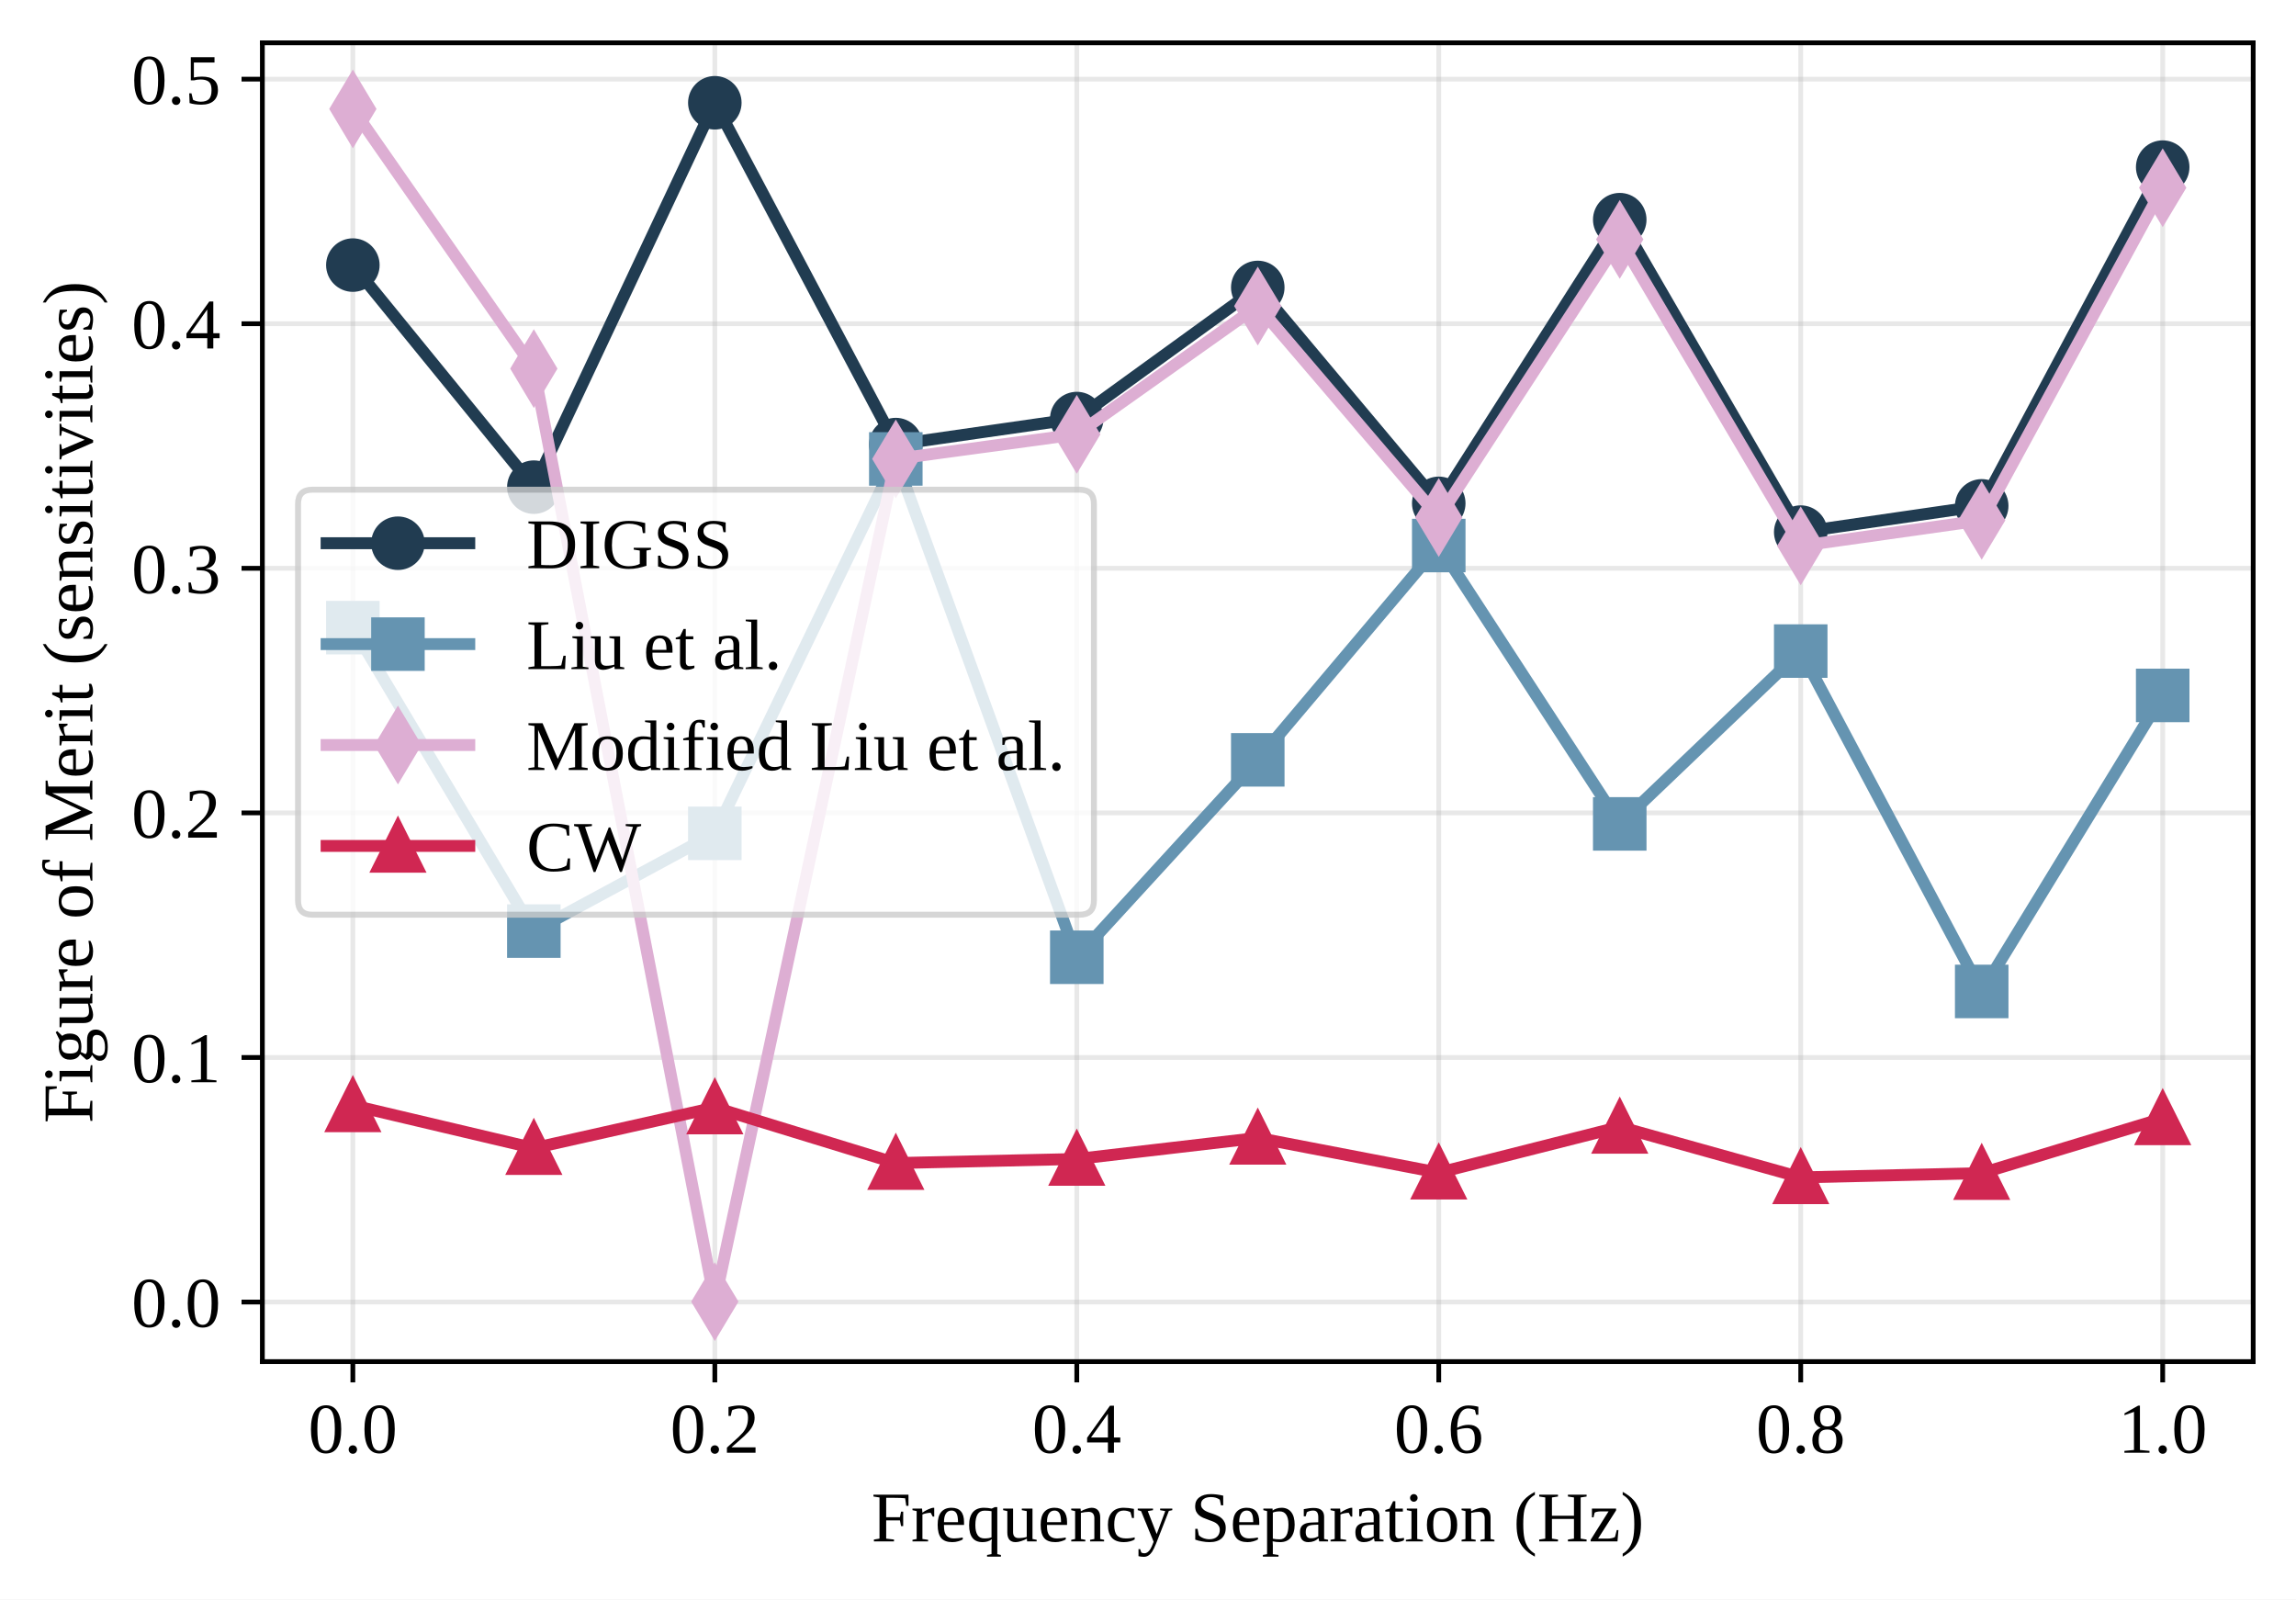
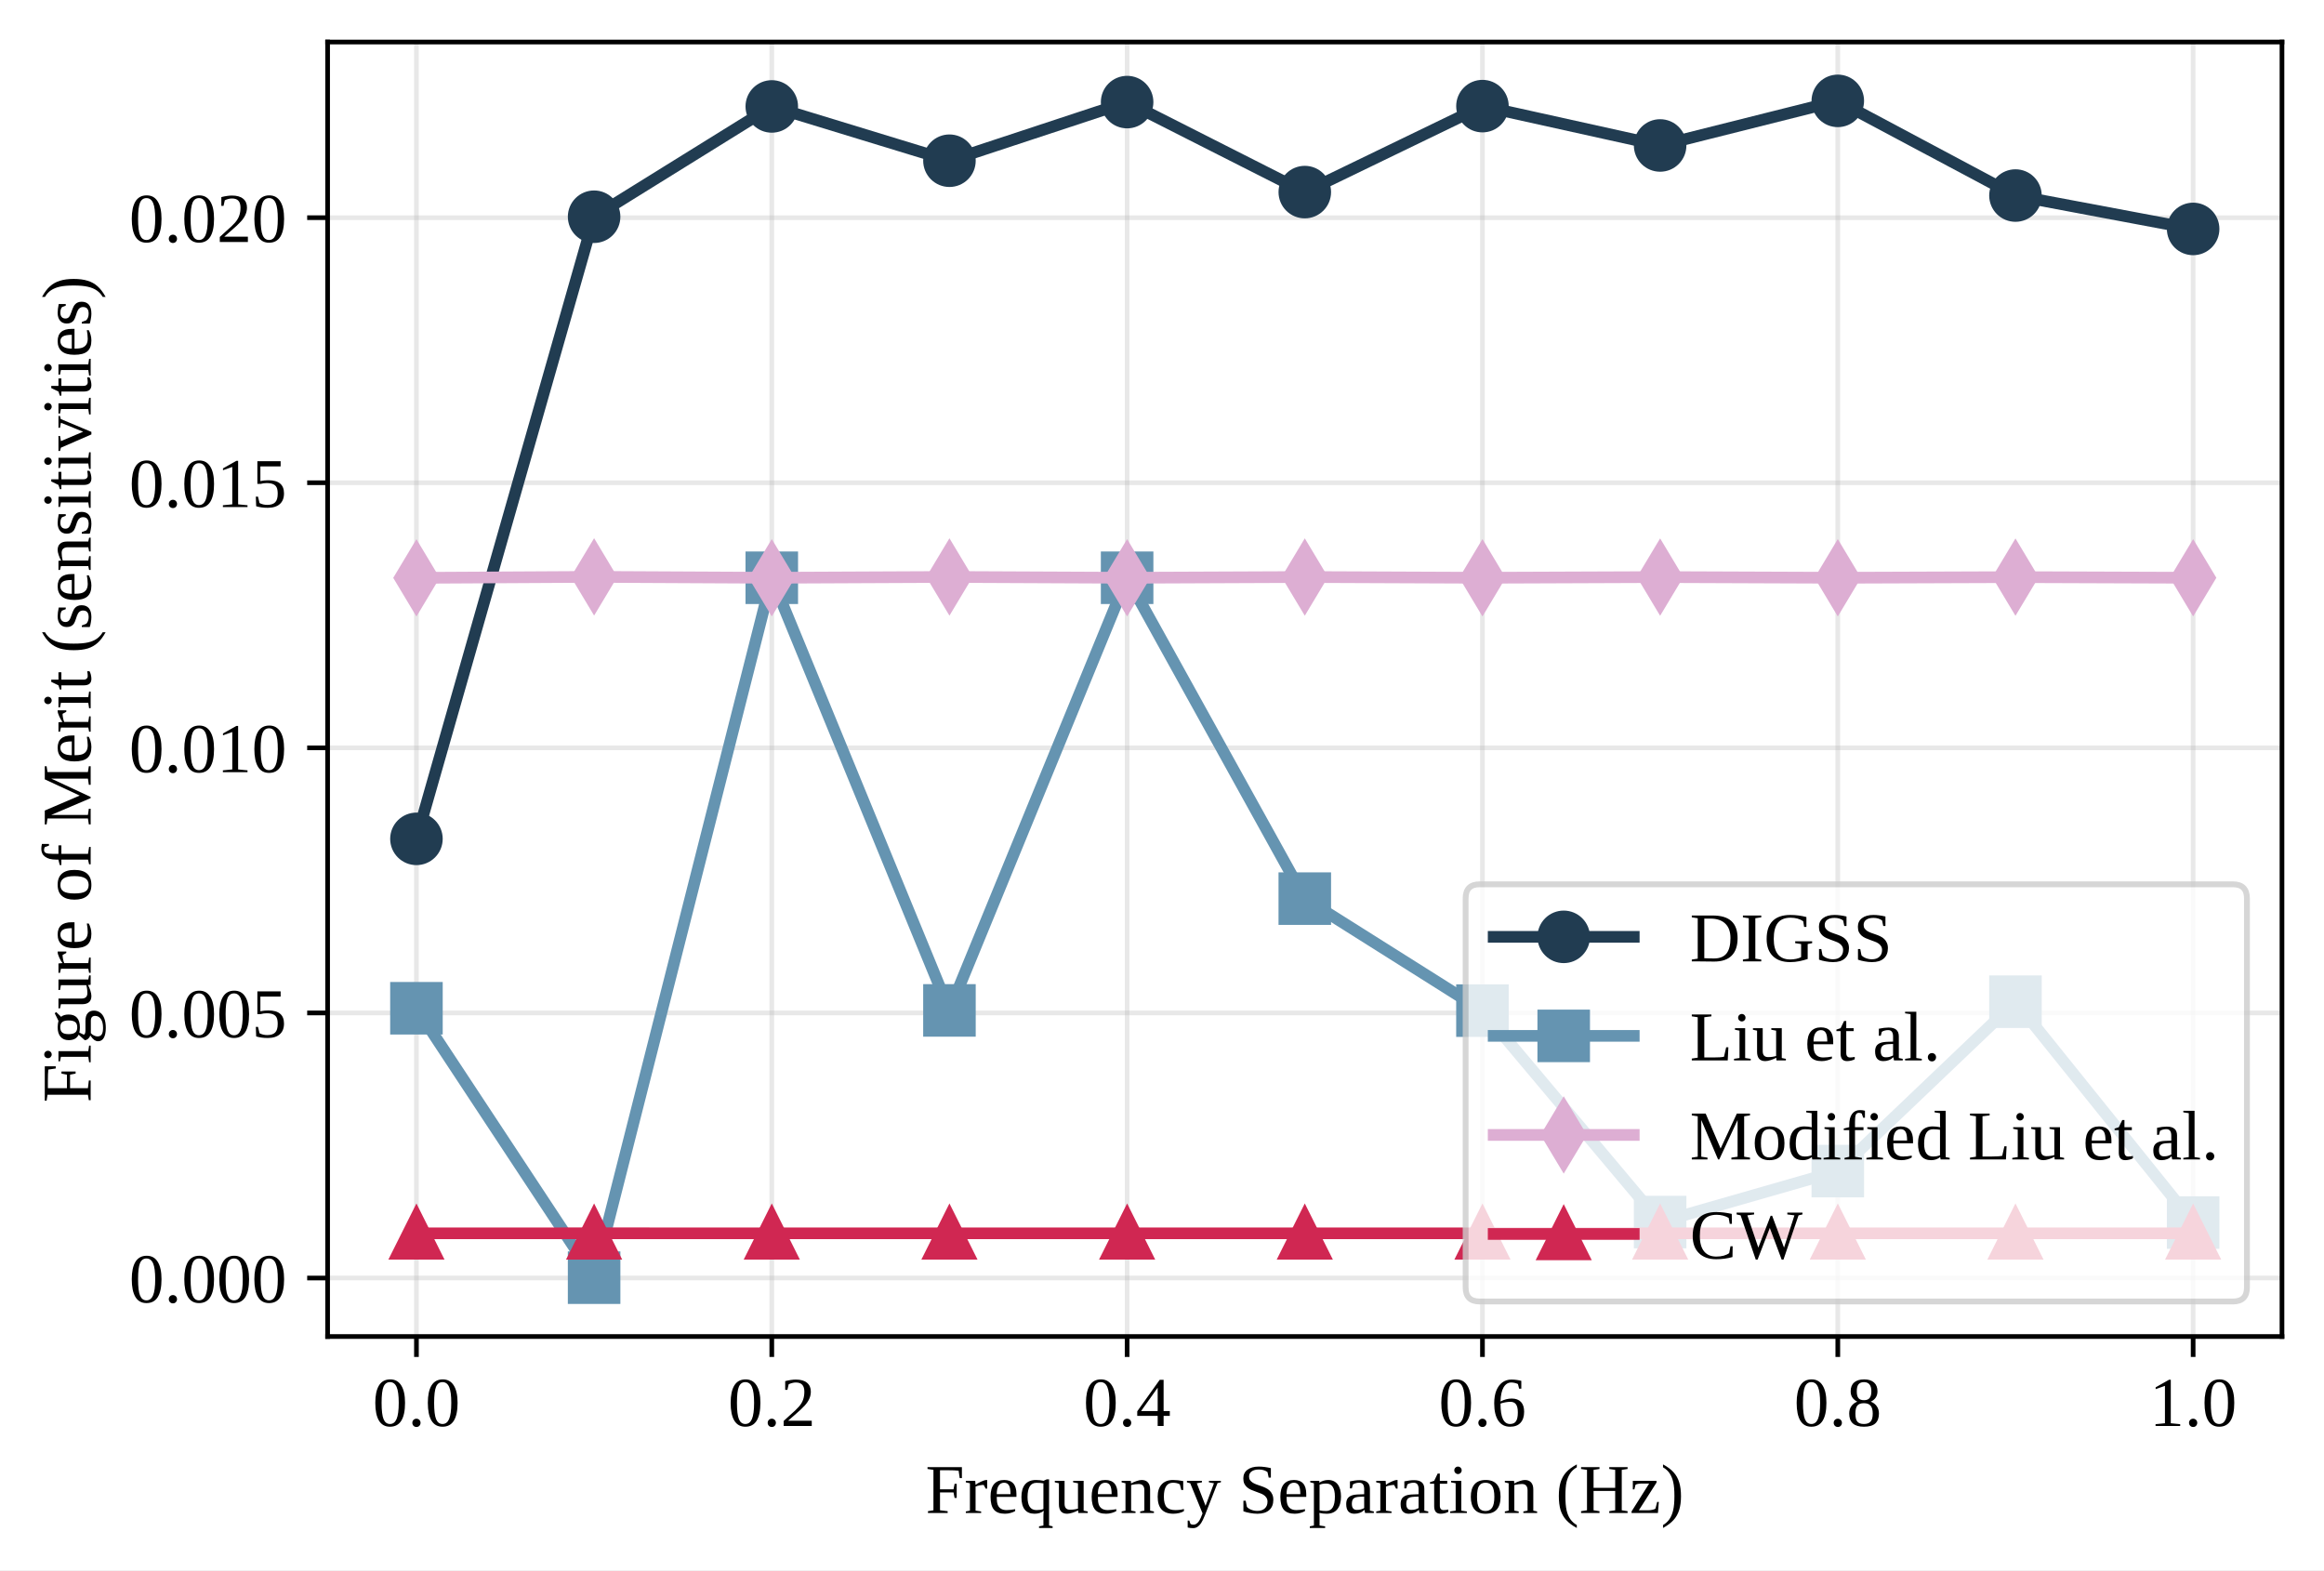
- <svg xmlns="http://www.w3.org/2000/svg" xmlns:xlink="http://www.w3.org/1999/xlink" width="386.122pt" height="268.981pt" viewBox="0 0 386.122 268.981" version="1.1">
+ <svg xmlns="http://www.w3.org/2000/svg" xmlns:xlink="http://www.w3.org/1999/xlink" width="398.122pt" height="268.981pt" viewBox="0 0 398.122 268.981" version="1.1">
  <defs>
    <style type="text/css">*{stroke-linejoin: round; stroke-linecap: butt}</style>
  </defs>
  <g id="figure_1">
    <g id="patch_1">
-       <path d="M 0 268.981  L 386.122 268.981  L 386.122 0  L 0 0  z " style="fill: #ffffff" />
+       <path d="M 0 268.981  L 398.122 268.981  L 398.122 0  L 0 0  z " style="fill: #ffffff" />
    </g>
    <g id="axes_1">
      <g id="patch_2">
-         <path d="M 44.122 228.96  L 378.922 228.96  L 378.922 7.2  L 44.122 7.2  z " style="fill: #ffffff" />
+         <path d="M 56.122 228.96  L 390.922 228.96  L 390.922 7.2  L 56.122 7.2  z " style="fill: #ffffff" />
      </g>
      <g id="matplotlib.axis_1">
        <g id="xtick_1">
          <g id="line2d_1">
-             <path d="M 59.34 228.96  L 59.34 7.2  " clip-path="url(#p54ee146a4f)" style="fill: none; stroke: #b0b0b0; stroke-opacity: 0.3; stroke-width: 0.8; stroke-linecap: square" />
+             <path d="M 71.34 228.96  L 71.34 7.2  " clip-path="url(#p55e66bc6cc)" style="fill: none; stroke: #b0b0b0; stroke-opacity: 0.3; stroke-width: 0.8; stroke-linecap: square" />
          </g>
          <g id="line2d_2">
            <defs>
-               <path id="m905ad2db65" d="M 0 0  L 0 3.5  " style="stroke: #000000; stroke-width: 0.8" />
+               <path id="m57836e06ed" d="M 0 0  L 0 3.5  " style="stroke: #000000; stroke-width: 0.8" />
            </defs>
            <g>
-               <use xlink:href="#m905ad2db65" x="59.34" y="228.96" style="stroke: #000000; stroke-width: 0.8" />
+               <use xlink:href="#m57836e06ed" x="71.34" y="228.96" style="stroke: #000000; stroke-width: 0.8" />
            </g>
          </g>
          <g id="text_1">
-             <text style="font: 12px 'Times New Roman', 'Times', serif; text-anchor: middle" x="59.34" y="244.292" transform="rotate(-0 59.34006 244.2925)">0.0</text>
+             <text style="font: 12px 'Times New Roman', 'Times', serif; text-anchor: middle" x="71.34" y="244.292" transform="rotate(-0 71.34006 244.2925)">0.0</text>
          </g>
        </g>
        <g id="xtick_2">
          <g id="line2d_3">
-             <path d="M 120.213 228.96  L 120.213 7.2  " clip-path="url(#p54ee146a4f)" style="fill: none; stroke: #b0b0b0; stroke-opacity: 0.3; stroke-width: 0.8; stroke-linecap: square" />
+             <path d="M 132.213 228.96  L 132.213 7.2  " clip-path="url(#p55e66bc6cc)" style="fill: none; stroke: #b0b0b0; stroke-opacity: 0.3; stroke-width: 0.8; stroke-linecap: square" />
          </g>
          <g id="line2d_4">
            <g>
-               <use xlink:href="#m905ad2db65" x="120.213" y="228.96" style="stroke: #000000; stroke-width: 0.8" />
+               <use xlink:href="#m57836e06ed" x="132.213" y="228.96" style="stroke: #000000; stroke-width: 0.8" />
            </g>
          </g>
          <g id="text_2">
-             <text style="font: 12px 'Times New Roman', 'Times', serif; text-anchor: middle" x="120.213" y="244.292" transform="rotate(-0 120.2128 244.2925)">0.2</text>
+             <text style="font: 12px 'Times New Roman', 'Times', serif; text-anchor: middle" x="132.213" y="244.292" transform="rotate(-0 132.2128 244.2925)">0.2</text>
          </g>
        </g>
        <g id="xtick_3">
          <g id="line2d_5">
-             <path d="M 181.086 228.96  L 181.086 7.2  " clip-path="url(#p54ee146a4f)" style="fill: none; stroke: #b0b0b0; stroke-opacity: 0.3; stroke-width: 0.8; stroke-linecap: square" />
+             <path d="M 193.086 228.96  L 193.086 7.2  " clip-path="url(#p55e66bc6cc)" style="fill: none; stroke: #b0b0b0; stroke-opacity: 0.3; stroke-width: 0.8; stroke-linecap: square" />
          </g>
          <g id="line2d_6">
            <g>
-               <use xlink:href="#m905ad2db65" x="181.086" y="228.96" style="stroke: #000000; stroke-width: 0.8" />
+               <use xlink:href="#m57836e06ed" x="193.086" y="228.96" style="stroke: #000000; stroke-width: 0.8" />
            </g>
          </g>
          <g id="text_3">
-             <text style="font: 12px 'Times New Roman', 'Times', serif; text-anchor: middle" x="181.086" y="244.292" transform="rotate(-0 181.0855 244.2925)">0.4</text>
+             <text style="font: 12px 'Times New Roman', 'Times', serif; text-anchor: middle" x="193.086" y="244.292" transform="rotate(-0 193.0855 244.2925)">0.4</text>
          </g>
        </g>
        <g id="xtick_4">
          <g id="line2d_7">
-             <path d="M 241.958 228.96  L 241.958 7.2  " clip-path="url(#p54ee146a4f)" style="fill: none; stroke: #b0b0b0; stroke-opacity: 0.3; stroke-width: 0.8; stroke-linecap: square" />
+             <path d="M 253.958 228.96  L 253.958 7.2  " clip-path="url(#p55e66bc6cc)" style="fill: none; stroke: #b0b0b0; stroke-opacity: 0.3; stroke-width: 0.8; stroke-linecap: square" />
          </g>
          <g id="line2d_8">
            <g>
-               <use xlink:href="#m905ad2db65" x="241.958" y="228.96" style="stroke: #000000; stroke-width: 0.8" />
+               <use xlink:href="#m57836e06ed" x="253.958" y="228.96" style="stroke: #000000; stroke-width: 0.8" />
            </g>
          </g>
          <g id="text_4">
-             <text style="font: 12px 'Times New Roman', 'Times', serif; text-anchor: middle" x="241.958" y="244.292" transform="rotate(-0 241.9582 244.2925)">0.6</text>
+             <text style="font: 12px 'Times New Roman', 'Times', serif; text-anchor: middle" x="253.958" y="244.292" transform="rotate(-0 253.9582 244.2925)">0.6</text>
          </g>
        </g>
        <g id="xtick_5">
          <g id="line2d_9">
-             <path d="M 302.831 228.96  L 302.831 7.2  " clip-path="url(#p54ee146a4f)" style="fill: none; stroke: #b0b0b0; stroke-opacity: 0.3; stroke-width: 0.8; stroke-linecap: square" />
+             <path d="M 314.831 228.96  L 314.831 7.2  " clip-path="url(#p55e66bc6cc)" style="fill: none; stroke: #b0b0b0; stroke-opacity: 0.3; stroke-width: 0.8; stroke-linecap: square" />
          </g>
          <g id="line2d_10">
            <g>
-               <use xlink:href="#m905ad2db65" x="302.831" y="228.96" style="stroke: #000000; stroke-width: 0.8" />
+               <use xlink:href="#m57836e06ed" x="314.831" y="228.96" style="stroke: #000000; stroke-width: 0.8" />
            </g>
          </g>
          <g id="text_5">
-             <text style="font: 12px 'Times New Roman', 'Times', serif; text-anchor: middle" x="302.831" y="244.292" transform="rotate(-0 302.831 244.2925)">0.8</text>
+             <text style="font: 12px 'Times New Roman', 'Times', serif; text-anchor: middle" x="314.831" y="244.292" transform="rotate(-0 314.831 244.2925)">0.8</text>
          </g>
        </g>
        <g id="xtick_6">
          <g id="line2d_11">
-             <path d="M 363.704 228.96  L 363.704 7.2  " clip-path="url(#p54ee146a4f)" style="fill: none; stroke: #b0b0b0; stroke-opacity: 0.3; stroke-width: 0.8; stroke-linecap: square" />
+             <path d="M 375.704 228.96  L 375.704 7.2  " clip-path="url(#p55e66bc6cc)" style="fill: none; stroke: #b0b0b0; stroke-opacity: 0.3; stroke-width: 0.8; stroke-linecap: square" />
          </g>
          <g id="line2d_12">
            <g>
-               <use xlink:href="#m905ad2db65" x="363.704" y="228.96" style="stroke: #000000; stroke-width: 0.8" />
+               <use xlink:href="#m57836e06ed" x="375.704" y="228.96" style="stroke: #000000; stroke-width: 0.8" />
            </g>
          </g>
          <g id="text_6">
-             <text style="font: 12px 'Times New Roman', 'Times', serif; text-anchor: middle" x="363.704" y="244.292" transform="rotate(-0 363.7037 244.2925)">1.0</text>
+             <text style="font: 12px 'Times New Roman', 'Times', serif; text-anchor: middle" x="375.704" y="244.292" transform="rotate(-0 375.7037 244.2925)">1.0</text>
          </g>
        </g>
        <g id="text_7">
-           <text style="font: 12px 'Times New Roman', 'Times', serif; text-anchor: middle" x="211.522" y="259.192" transform="rotate(-0 211.5219 259.1919)">Frequency Separation (Hz)</text>
+           <text style="font: 12px 'Times New Roman', 'Times', serif; text-anchor: middle" x="223.522" y="259.192" transform="rotate(-0 223.5219 259.1919)">Frequency Separation (Hz)</text>
        </g>
      </g>
      <g id="matplotlib.axis_2">
        <g id="ytick_1">
          <g id="line2d_13">
-             <path d="M 44.122 218.948  L 378.922 218.948  " clip-path="url(#p54ee146a4f)" style="fill: none; stroke: #b0b0b0; stroke-opacity: 0.3; stroke-width: 0.8; stroke-linecap: square" />
+             <path d="M 56.122 218.94  L 390.922 218.94  " clip-path="url(#p55e66bc6cc)" style="fill: none; stroke: #b0b0b0; stroke-opacity: 0.3; stroke-width: 0.8; stroke-linecap: square" />
          </g>
          <g id="line2d_14">
            <defs>
-               <path id="ma27de99d05" d="M 0 0  L -3.5 0  " style="stroke: #000000; stroke-width: 0.8" />
+               <path id="m47a23c5d4f" d="M 0 0  L -3.5 0  " style="stroke: #000000; stroke-width: 0.8" />
            </defs>
            <g>
-               <use xlink:href="#ma27de99d05" x="44.122" y="218.948" style="stroke: #000000; stroke-width: 0.8" />
+               <use xlink:href="#m47a23c5d4f" x="56.122" y="218.94" style="stroke: #000000; stroke-width: 0.8" />
            </g>
          </g>
          <g id="text_8">
-             <text style="font: 12px 'Times New Roman', 'Times', serif; text-anchor: end" x="37.122" y="223.114" transform="rotate(-0 37.12188 223.1142)">0.0</text>
+             <text style="font: 12px 'Times New Roman', 'Times', serif; text-anchor: end" x="49.122" y="223.107" transform="rotate(-0 49.12188 223.1065)">0.000</text>
          </g>
        </g>
        <g id="ytick_2">
          <g id="line2d_15">
-             <path d="M 44.122 177.82  L 378.922 177.82  " clip-path="url(#p54ee146a4f)" style="fill: none; stroke: #b0b0b0; stroke-opacity: 0.3; stroke-width: 0.8; stroke-linecap: square" />
+             <path d="M 56.122 173.527  L 390.922 173.527  " clip-path="url(#p55e66bc6cc)" style="fill: none; stroke: #b0b0b0; stroke-opacity: 0.3; stroke-width: 0.8; stroke-linecap: square" />
          </g>
          <g id="line2d_16">
            <g>
-               <use xlink:href="#ma27de99d05" x="44.122" y="177.82" style="stroke: #000000; stroke-width: 0.8" />
+               <use xlink:href="#m47a23c5d4f" x="56.122" y="173.527" style="stroke: #000000; stroke-width: 0.8" />
            </g>
          </g>
          <g id="text_9">
-             <text style="font: 12px 'Times New Roman', 'Times', serif; text-anchor: end" x="37.122" y="181.987" transform="rotate(-0 37.12188 181.9866)">0.1</text>
+             <text style="font: 12px 'Times New Roman', 'Times', serif; text-anchor: end" x="49.122" y="177.694" transform="rotate(-0 49.12188 177.6935)">0.005</text>
          </g>
        </g>
        <g id="ytick_3">
          <g id="line2d_17">
-             <path d="M 44.122 136.693  L 378.922 136.693  " clip-path="url(#p54ee146a4f)" style="fill: none; stroke: #b0b0b0; stroke-opacity: 0.3; stroke-width: 0.8; stroke-linecap: square" />
+             <path d="M 56.122 128.114  L 390.922 128.114  " clip-path="url(#p55e66bc6cc)" style="fill: none; stroke: #b0b0b0; stroke-opacity: 0.3; stroke-width: 0.8; stroke-linecap: square" />
          </g>
          <g id="line2d_18">
            <g>
-               <use xlink:href="#ma27de99d05" x="44.122" y="136.693" style="stroke: #000000; stroke-width: 0.8" />
+               <use xlink:href="#m47a23c5d4f" x="56.122" y="128.114" style="stroke: #000000; stroke-width: 0.8" />
            </g>
          </g>
          <g id="text_10">
-             <text style="font: 12px 'Times New Roman', 'Times', serif; text-anchor: end" x="37.122" y="140.859" transform="rotate(-0 37.12188 140.859)">0.2</text>
+             <text style="font: 12px 'Times New Roman', 'Times', serif; text-anchor: end" x="49.122" y="132.28" transform="rotate(-0 49.12188 132.2805)">0.010</text>
          </g>
        </g>
        <g id="ytick_4">
          <g id="line2d_19">
-             <path d="M 44.122 95.565  L 378.922 95.565  " clip-path="url(#p54ee146a4f)" style="fill: none; stroke: #b0b0b0; stroke-opacity: 0.3; stroke-width: 0.8; stroke-linecap: square" />
+             <path d="M 56.122 82.701  L 390.922 82.701  " clip-path="url(#p55e66bc6cc)" style="fill: none; stroke: #b0b0b0; stroke-opacity: 0.3; stroke-width: 0.8; stroke-linecap: square" />
          </g>
          <g id="line2d_20">
            <g>
-               <use xlink:href="#ma27de99d05" x="44.122" y="95.565" style="stroke: #000000; stroke-width: 0.8" />
+               <use xlink:href="#m47a23c5d4f" x="56.122" y="82.701" style="stroke: #000000; stroke-width: 0.8" />
            </g>
          </g>
          <g id="text_11">
-             <text style="font: 12px 'Times New Roman', 'Times', serif; text-anchor: end" x="37.122" y="99.731" transform="rotate(-0 37.12188 99.73133)">0.3</text>
+             <text style="font: 12px 'Times New Roman', 'Times', serif; text-anchor: end" x="49.122" y="86.867" transform="rotate(-0 49.12188 86.86748)">0.015</text>
          </g>
        </g>
        <g id="ytick_5">
          <g id="line2d_21">
-             <path d="M 44.122 54.437  L 378.922 54.437  " clip-path="url(#p54ee146a4f)" style="fill: none; stroke: #b0b0b0; stroke-opacity: 0.3; stroke-width: 0.8; stroke-linecap: square" />
+             <path d="M 56.122 37.288  L 390.922 37.288  " clip-path="url(#p55e66bc6cc)" style="fill: none; stroke: #b0b0b0; stroke-opacity: 0.3; stroke-width: 0.8; stroke-linecap: square" />
          </g>
          <g id="line2d_22">
            <g>
-               <use xlink:href="#ma27de99d05" x="44.122" y="54.437" style="stroke: #000000; stroke-width: 0.8" />
+               <use xlink:href="#m47a23c5d4f" x="56.122" y="37.288" style="stroke: #000000; stroke-width: 0.8" />
            </g>
          </g>
          <g id="text_12">
-             <text style="font: 12px 'Times New Roman', 'Times', serif; text-anchor: end" x="37.122" y="58.604" transform="rotate(-0 37.12188 58.60369)">0.4</text>
-           </g>
-         </g>
-         <g id="ytick_6">
-           <g id="line2d_23">
-             <path d="M 44.122 13.31  L 378.922 13.31  " clip-path="url(#p54ee146a4f)" style="fill: none; stroke: #b0b0b0; stroke-opacity: 0.3; stroke-width: 0.8; stroke-linecap: square" />
-           </g>
-           <g id="line2d_24">
-             <g>
-               <use xlink:href="#ma27de99d05" x="44.122" y="13.31" style="stroke: #000000; stroke-width: 0.8" />
-             </g>
-           </g>
-           <g id="text_13">
-             <text style="font: 12px 'Times New Roman', 'Times', serif; text-anchor: end" x="37.122" y="17.476" transform="rotate(-0 37.12188 17.47606)">0.5</text>
-           </g>
-         </g>
-         <g id="text_14">
+             <text style="font: 12px 'Times New Roman', 'Times', serif; text-anchor: end" x="49.122" y="41.454" transform="rotate(-0 49.12188 41.45447)">0.020</text>
+           </g>
+         </g>
+         <g id="text_13">
          <text style="font: 12px 'Times New Roman', 'Times', serif; text-anchor: middle" x="15.533" y="118.08" transform="rotate(-90 15.5325 118.08)">Figure of Merit (sensitivities)</text>
        </g>
      </g>
+       <g id="line2d_23">
+         <path d="M 71.34 143.706  L 101.776 37.129  L 132.213 18.234  L 162.649 27.533  L 193.086 17.49  L 223.522 32.908  L 253.958 18.18  L 284.395 24.92  L 314.831 17.28  L 345.267 33.5  L 375.704 39.219  " clip-path="url(#p55e66bc6cc)" style="fill: none; stroke: #213c51; stroke-width: 2; stroke-linecap: square" />
+         <defs>
+           <path id="m1bcab91c19" d="M 0 4  C 1.061 4 2.078 3.579 2.828 2.828  C 3.579 2.078 4 1.061 4 0  C 4 -1.061 3.579 -2.078 2.828 -2.828  C 2.078 -3.579 1.061 -4 0 -4  C -1.061 -4 -2.078 -3.579 -2.828 -2.828  C -3.579 -2.078 -4 -1.061 -4 0  C -4 1.061 -3.579 2.078 -2.828 2.828  C -2.078 3.579 -1.061 4 0 4  z " style="stroke: #213c51" />
+         </defs>
+         <g clip-path="url(#p55e66bc6cc)">
+           <use xlink:href="#m1bcab91c19" x="71.34" y="143.706" style="fill: #213c51; stroke: #213c51" />
+           <use xlink:href="#m1bcab91c19" x="101.776" y="37.129" style="fill: #213c51; stroke: #213c51" />
+           <use xlink:href="#m1bcab91c19" x="132.213" y="18.234" style="fill: #213c51; stroke: #213c51" />
+           <use xlink:href="#m1bcab91c19" x="162.649" y="27.533" style="fill: #213c51; stroke: #213c51" />
+           <use xlink:href="#m1bcab91c19" x="193.086" y="17.49" style="fill: #213c51; stroke: #213c51" />
+           <use xlink:href="#m1bcab91c19" x="223.522" y="32.908" style="fill: #213c51; stroke: #213c51" />
+           <use xlink:href="#m1bcab91c19" x="253.958" y="18.18" style="fill: #213c51; stroke: #213c51" />
+           <use xlink:href="#m1bcab91c19" x="284.395" y="24.92" style="fill: #213c51; stroke: #213c51" />
+           <use xlink:href="#m1bcab91c19" x="314.831" y="17.28" style="fill: #213c51; stroke: #213c51" />
+           <use xlink:href="#m1bcab91c19" x="345.267" y="33.5" style="fill: #213c51; stroke: #213c51" />
+           <use xlink:href="#m1bcab91c19" x="375.704" y="39.219" style="fill: #213c51; stroke: #213c51" />
+         </g>
+       </g>
+       <g id="line2d_24">
+         <path d="M 71.34 172.726  L 101.776 218.88  L 132.213 98.977  L 162.649 173.095  L 193.086 98.977  L 223.522 153.945  L 253.958 173.133  L 284.395 209.354  L 314.831 200.624  L 345.267 171.602  L 375.704 209.44  " clip-path="url(#p55e66bc6cc)" style="fill: none; stroke: #6594b1; stroke-width: 2; stroke-linecap: square" />
+         <defs>
+           <path id="md0147f7f37" d="M -4 4  L 4 4  L 4 -4  L -4 -4  z " style="stroke: #6594b1; stroke-linejoin: miter" />
+         </defs>
+         <g clip-path="url(#p55e66bc6cc)">
+           <use xlink:href="#md0147f7f37" x="71.34" y="172.726" style="fill: #6594b1; stroke: #6594b1; stroke-linejoin: miter" />
+           <use xlink:href="#md0147f7f37" x="101.776" y="218.88" style="fill: #6594b1; stroke: #6594b1; stroke-linejoin: miter" />
+           <use xlink:href="#md0147f7f37" x="132.213" y="98.977" style="fill: #6594b1; stroke: #6594b1; stroke-linejoin: miter" />
+           <use xlink:href="#md0147f7f37" x="162.649" y="173.095" style="fill: #6594b1; stroke: #6594b1; stroke-linejoin: miter" />
+           <use xlink:href="#md0147f7f37" x="193.086" y="98.977" style="fill: #6594b1; stroke: #6594b1; stroke-linejoin: miter" />
+           <use xlink:href="#md0147f7f37" x="223.522" y="153.945" style="fill: #6594b1; stroke: #6594b1; stroke-linejoin: miter" />
+           <use xlink:href="#md0147f7f37" x="253.958" y="173.133" style="fill: #6594b1; stroke: #6594b1; stroke-linejoin: miter" />
+           <use xlink:href="#md0147f7f37" x="284.395" y="209.354" style="fill: #6594b1; stroke: #6594b1; stroke-linejoin: miter" />
+           <use xlink:href="#md0147f7f37" x="314.831" y="200.624" style="fill: #6594b1; stroke: #6594b1; stroke-linejoin: miter" />
+           <use xlink:href="#md0147f7f37" x="345.267" y="171.602" style="fill: #6594b1; stroke: #6594b1; stroke-linejoin: miter" />
+           <use xlink:href="#md0147f7f37" x="375.704" y="209.44" style="fill: #6594b1; stroke: #6594b1; stroke-linejoin: miter" />
+         </g>
+       </g>
      <g id="line2d_25">
-         <path d="M 59.34 44.577  L 89.776 81.919  L 120.213 17.28  L 150.649 74.758  L 181.086 70.383  L 211.522 48.336  L 241.958 84.639  L 272.395 36.938  L 302.831 89.477  L 333.267 85.062  L 363.704 28.103  " clip-path="url(#p54ee146a4f)" style="fill: none; stroke: #213c51; stroke-width: 2; stroke-linecap: square" />
+         <path d="M 71.34 98.992  L 101.776 98.825  L 132.213 98.977  L 162.649 98.839  L 193.086 98.977  L 223.522 98.85  L 253.958 98.977  L 284.395 98.86  L 314.831 98.977  L 345.267 98.868  L 375.704 98.977  " clip-path="url(#p55e66bc6cc)" style="fill: none; stroke: #ddaed3; stroke-width: 2; stroke-linecap: square" />
        <defs>
-           <path id="m3d32e74b69" d="M 0 4  C 1.061 4 2.078 3.579 2.828 2.828  C 3.579 2.078 4 1.061 4 0  C 4 -1.061 3.579 -2.078 2.828 -2.828  C 2.078 -3.579 1.061 -4 0 -4  C -1.061 -4 -2.078 -3.579 -2.828 -2.828  C -3.579 -2.078 -4 -1.061 -4 0  C -4 1.061 -3.579 2.078 -2.828 2.828  C -2.078 3.579 -1.061 4 0 4  z " style="stroke: #213c51" />
+           <path id="m3641e57a6e" d="M -0 5.657  L 3.394 0  L 0 -5.657  L -3.394 -0  z " style="stroke: #ddaed3; stroke-linejoin: miter" />
        </defs>
-         <g clip-path="url(#p54ee146a4f)">
-           <use xlink:href="#m3d32e74b69" x="59.34" y="44.577" style="fill: #213c51; stroke: #213c51" />
-           <use xlink:href="#m3d32e74b69" x="89.776" y="81.919" style="fill: #213c51; stroke: #213c51" />
-           <use xlink:href="#m3d32e74b69" x="120.213" y="17.28" style="fill: #213c51; stroke: #213c51" />
-           <use xlink:href="#m3d32e74b69" x="150.649" y="74.758" style="fill: #213c51; stroke: #213c51" />
-           <use xlink:href="#m3d32e74b69" x="181.086" y="70.383" style="fill: #213c51; stroke: #213c51" />
-           <use xlink:href="#m3d32e74b69" x="211.522" y="48.336" style="fill: #213c51; stroke: #213c51" />
-           <use xlink:href="#m3d32e74b69" x="241.958" y="84.639" style="fill: #213c51; stroke: #213c51" />
-           <use xlink:href="#m3d32e74b69" x="272.395" y="36.938" style="fill: #213c51; stroke: #213c51" />
-           <use xlink:href="#m3d32e74b69" x="302.831" y="89.477" style="fill: #213c51; stroke: #213c51" />
-           <use xlink:href="#m3d32e74b69" x="333.267" y="85.062" style="fill: #213c51; stroke: #213c51" />
-           <use xlink:href="#m3d32e74b69" x="363.704" y="28.103" style="fill: #213c51; stroke: #213c51" />
+         <g clip-path="url(#p55e66bc6cc)">
+           <use xlink:href="#m3641e57a6e" x="71.34" y="98.992" style="fill: #ddaed3; stroke: #ddaed3; stroke-linejoin: miter" />
+           <use xlink:href="#m3641e57a6e" x="101.776" y="98.825" style="fill: #ddaed3; stroke: #ddaed3; stroke-linejoin: miter" />
+           <use xlink:href="#m3641e57a6e" x="132.213" y="98.977" style="fill: #ddaed3; stroke: #ddaed3; stroke-linejoin: miter" />
+           <use xlink:href="#m3641e57a6e" x="162.649" y="98.839" style="fill: #ddaed3; stroke: #ddaed3; stroke-linejoin: miter" />
+           <use xlink:href="#m3641e57a6e" x="193.086" y="98.977" style="fill: #ddaed3; stroke: #ddaed3; stroke-linejoin: miter" />
+           <use xlink:href="#m3641e57a6e" x="223.522" y="98.85" style="fill: #ddaed3; stroke: #ddaed3; stroke-linejoin: miter" />
+           <use xlink:href="#m3641e57a6e" x="253.958" y="98.977" style="fill: #ddaed3; stroke: #ddaed3; stroke-linejoin: miter" />
+           <use xlink:href="#m3641e57a6e" x="284.395" y="98.86" style="fill: #ddaed3; stroke: #ddaed3; stroke-linejoin: miter" />
+           <use xlink:href="#m3641e57a6e" x="314.831" y="98.977" style="fill: #ddaed3; stroke: #ddaed3; stroke-linejoin: miter" />
+           <use xlink:href="#m3641e57a6e" x="345.267" y="98.868" style="fill: #ddaed3; stroke: #ddaed3; stroke-linejoin: miter" />
+           <use xlink:href="#m3641e57a6e" x="375.704" y="98.977" style="fill: #ddaed3; stroke: #ddaed3; stroke-linejoin: miter" />
        </g>
      </g>
      <g id="line2d_26">
-         <path d="M 59.34 105.543  L 89.776 156.569  L 120.213 140.13  L 150.649 77.171  L 181.086 160.967  L 211.522 127.772  L 241.958 91.736  L 272.395 138.541  L 302.831 109.483  L 333.267 166.717  L 363.704 116.94  " clip-path="url(#p54ee146a4f)" style="fill: none; stroke: #6594b1; stroke-width: 2; stroke-linecap: square" />
+         <path d="M 71.34 211.28  L 101.776 211.277  L 132.213 211.279  L 162.649 211.278  L 193.086 211.279  L 223.522 211.278  L 253.958 211.279  L 284.395 211.278  L 314.831 211.279  L 345.267 211.278  L 375.704 211.279  " clip-path="url(#p55e66bc6cc)" style="fill: none; stroke: #d02752; stroke-width: 2; stroke-linecap: square" />
        <defs>
-           <path id="me7f6d55f74" d="M -4 4  L 4 4  L 4 -4  L -4 -4  z " style="stroke: #6594b1; stroke-linejoin: miter" />
+           <path id="m2fa99d17f7" d="M 0 -4  L -4 4  L 4 4  z " style="stroke: #d02752; stroke-linejoin: miter" />
        </defs>
-         <g clip-path="url(#p54ee146a4f)">
-           <use xlink:href="#me7f6d55f74" x="59.34" y="105.543" style="fill: #6594b1; stroke: #6594b1; stroke-linejoin: miter" />
-           <use xlink:href="#me7f6d55f74" x="89.776" y="156.569" style="fill: #6594b1; stroke: #6594b1; stroke-linejoin: miter" />
-           <use xlink:href="#me7f6d55f74" x="120.213" y="140.13" style="fill: #6594b1; stroke: #6594b1; stroke-linejoin: miter" />
-           <use xlink:href="#me7f6d55f74" x="150.649" y="77.171" style="fill: #6594b1; stroke: #6594b1; stroke-linejoin: miter" />
-           <use xlink:href="#me7f6d55f74" x="181.086" y="160.967" style="fill: #6594b1; stroke: #6594b1; stroke-linejoin: miter" />
-           <use xlink:href="#me7f6d55f74" x="211.522" y="127.772" style="fill: #6594b1; stroke: #6594b1; stroke-linejoin: miter" />
-           <use xlink:href="#me7f6d55f74" x="241.958" y="91.736" style="fill: #6594b1; stroke: #6594b1; stroke-linejoin: miter" />
-           <use xlink:href="#me7f6d55f74" x="272.395" y="138.541" style="fill: #6594b1; stroke: #6594b1; stroke-linejoin: miter" />
-           <use xlink:href="#me7f6d55f74" x="302.831" y="109.483" style="fill: #6594b1; stroke: #6594b1; stroke-linejoin: miter" />
-           <use xlink:href="#me7f6d55f74" x="333.267" y="166.717" style="fill: #6594b1; stroke: #6594b1; stroke-linejoin: miter" />
-           <use xlink:href="#me7f6d55f74" x="363.704" y="116.94" style="fill: #6594b1; stroke: #6594b1; stroke-linejoin: miter" />
-         </g>
-       </g>
-       <g id="line2d_27">
-         <path d="M 59.34 18.32  L 89.776 61.985  L 120.213 218.88  L 150.649 77.171  L 181.086 73.033  L 211.522 51.463  L 241.958 87.024  L 272.395 40.256  L 302.831 91.794  L 333.267 87.49  L 363.704 31.57  " clip-path="url(#p54ee146a4f)" style="fill: none; stroke: #ddaed3; stroke-width: 2; stroke-linecap: square" />
-         <defs>
-           <path id="m1117a9308a" d="M -0 5.657  L 3.394 0  L 0 -5.657  L -3.394 -0  z " style="stroke: #ddaed3; stroke-linejoin: miter" />
-         </defs>
-         <g clip-path="url(#p54ee146a4f)">
-           <use xlink:href="#m1117a9308a" x="59.34" y="18.32" style="fill: #ddaed3; stroke: #ddaed3; stroke-linejoin: miter" />
-           <use xlink:href="#m1117a9308a" x="89.776" y="61.985" style="fill: #ddaed3; stroke: #ddaed3; stroke-linejoin: miter" />
-           <use xlink:href="#m1117a9308a" x="120.213" y="218.88" style="fill: #ddaed3; stroke: #ddaed3; stroke-linejoin: miter" />
-           <use xlink:href="#m1117a9308a" x="150.649" y="77.171" style="fill: #ddaed3; stroke: #ddaed3; stroke-linejoin: miter" />
-           <use xlink:href="#m1117a9308a" x="181.086" y="73.033" style="fill: #ddaed3; stroke: #ddaed3; stroke-linejoin: miter" />
-           <use xlink:href="#m1117a9308a" x="211.522" y="51.463" style="fill: #ddaed3; stroke: #ddaed3; stroke-linejoin: miter" />
-           <use xlink:href="#m1117a9308a" x="241.958" y="87.024" style="fill: #ddaed3; stroke: #ddaed3; stroke-linejoin: miter" />
-           <use xlink:href="#m1117a9308a" x="272.395" y="40.256" style="fill: #ddaed3; stroke: #ddaed3; stroke-linejoin: miter" />
-           <use xlink:href="#m1117a9308a" x="302.831" y="91.794" style="fill: #ddaed3; stroke: #ddaed3; stroke-linejoin: miter" />
-           <use xlink:href="#m1117a9308a" x="333.267" y="87.49" style="fill: #ddaed3; stroke: #ddaed3; stroke-linejoin: miter" />
-           <use xlink:href="#m1117a9308a" x="363.704" y="31.57" style="fill: #ddaed3; stroke: #ddaed3; stroke-linejoin: miter" />
-         </g>
-       </g>
-       <g id="line2d_28">
-         <path d="M 59.34 185.88  L 89.776 193.066  L 120.213 186.242  L 150.649 195.578  L 181.086 194.89  L 211.522 191.346  L 241.958 197.196  L 272.395 189.494  L 302.831 197.986  L 333.267 197.275  L 363.704 188.066  " clip-path="url(#p54ee146a4f)" style="fill: none; stroke: #d02752; stroke-width: 2; stroke-linecap: square" />
-         <defs>
-           <path id="mac040f8942" d="M 0 -4  L -4 4  L 4 4  z " style="stroke: #d02752; stroke-linejoin: miter" />
-         </defs>
-         <g clip-path="url(#p54ee146a4f)">
-           <use xlink:href="#mac040f8942" x="59.34" y="185.88" style="fill: #d02752; stroke: #d02752; stroke-linejoin: miter" />
-           <use xlink:href="#mac040f8942" x="89.776" y="193.066" style="fill: #d02752; stroke: #d02752; stroke-linejoin: miter" />
-           <use xlink:href="#mac040f8942" x="120.213" y="186.242" style="fill: #d02752; stroke: #d02752; stroke-linejoin: miter" />
-           <use xlink:href="#mac040f8942" x="150.649" y="195.578" style="fill: #d02752; stroke: #d02752; stroke-linejoin: miter" />
-           <use xlink:href="#mac040f8942" x="181.086" y="194.89" style="fill: #d02752; stroke: #d02752; stroke-linejoin: miter" />
-           <use xlink:href="#mac040f8942" x="211.522" y="191.346" style="fill: #d02752; stroke: #d02752; stroke-linejoin: miter" />
-           <use xlink:href="#mac040f8942" x="241.958" y="197.196" style="fill: #d02752; stroke: #d02752; stroke-linejoin: miter" />
-           <use xlink:href="#mac040f8942" x="272.395" y="189.494" style="fill: #d02752; stroke: #d02752; stroke-linejoin: miter" />
-           <use xlink:href="#mac040f8942" x="302.831" y="197.986" style="fill: #d02752; stroke: #d02752; stroke-linejoin: miter" />
-           <use xlink:href="#mac040f8942" x="333.267" y="197.275" style="fill: #d02752; stroke: #d02752; stroke-linejoin: miter" />
-           <use xlink:href="#mac040f8942" x="363.704" y="188.066" style="fill: #d02752; stroke: #d02752; stroke-linejoin: miter" />
+         <g clip-path="url(#p55e66bc6cc)">
+           <use xlink:href="#m2fa99d17f7" x="71.34" y="211.28" style="fill: #d02752; stroke: #d02752; stroke-linejoin: miter" />
+           <use xlink:href="#m2fa99d17f7" x="101.776" y="211.277" style="fill: #d02752; stroke: #d02752; stroke-linejoin: miter" />
+           <use xlink:href="#m2fa99d17f7" x="132.213" y="211.279" style="fill: #d02752; stroke: #d02752; stroke-linejoin: miter" />
+           <use xlink:href="#m2fa99d17f7" x="162.649" y="211.278" style="fill: #d02752; stroke: #d02752; stroke-linejoin: miter" />
+           <use xlink:href="#m2fa99d17f7" x="193.086" y="211.279" style="fill: #d02752; stroke: #d02752; stroke-linejoin: miter" />
+           <use xlink:href="#m2fa99d17f7" x="223.522" y="211.278" style="fill: #d02752; stroke: #d02752; stroke-linejoin: miter" />
+           <use xlink:href="#m2fa99d17f7" x="253.958" y="211.279" style="fill: #d02752; stroke: #d02752; stroke-linejoin: miter" />
+           <use xlink:href="#m2fa99d17f7" x="284.395" y="211.278" style="fill: #d02752; stroke: #d02752; stroke-linejoin: miter" />
+           <use xlink:href="#m2fa99d17f7" x="314.831" y="211.279" style="fill: #d02752; stroke: #d02752; stroke-linejoin: miter" />
+           <use xlink:href="#m2fa99d17f7" x="345.267" y="211.278" style="fill: #d02752; stroke: #d02752; stroke-linejoin: miter" />
+           <use xlink:href="#m2fa99d17f7" x="375.704" y="211.279" style="fill: #d02752; stroke: #d02752; stroke-linejoin: miter" />
        </g>
      </g>
      <g id="patch_3">
-         <path d="M 44.122 228.96  L 44.122 7.2  " style="fill: none; stroke: #000000; stroke-width: 0.8; stroke-linejoin: miter; stroke-linecap: square" />
+         <path d="M 56.122 228.96  L 56.122 7.2  " style="fill: none; stroke: #000000; stroke-width: 0.8; stroke-linejoin: miter; stroke-linecap: square" />
      </g>
      <g id="patch_4">
-         <path d="M 378.922 228.96  L 378.922 7.2  " style="fill: none; stroke: #000000; stroke-width: 0.8; stroke-linejoin: miter; stroke-linecap: square" />
+         <path d="M 390.922 228.96  L 390.922 7.2  " style="fill: none; stroke: #000000; stroke-width: 0.8; stroke-linejoin: miter; stroke-linecap: square" />
      </g>
      <g id="patch_5">
-         <path d="M 44.122 228.96  L 378.922 228.96  " style="fill: none; stroke: #000000; stroke-width: 0.8; stroke-linejoin: miter; stroke-linecap: square" />
+         <path d="M 56.122 228.96  L 390.922 228.96  " style="fill: none; stroke: #000000; stroke-width: 0.8; stroke-linejoin: miter; stroke-linecap: square" />
      </g>
      <g id="patch_6">
-         <path d="M 44.122 7.2  L 378.922 7.2  " style="fill: none; stroke: #000000; stroke-width: 0.8; stroke-linejoin: miter; stroke-linecap: square" />
+         <path d="M 56.122 7.2  L 390.922 7.2  " style="fill: none; stroke: #000000; stroke-width: 0.8; stroke-linejoin: miter; stroke-linecap: square" />
      </g>
      <g id="legend_1">
        <g id="patch_7">
-           <path d="M 52.522 153.814  L 181.567 153.814  Q 183.967 153.814 183.967 151.414  L 183.967 84.746  Q 183.967 82.346 181.567 82.346  L 52.522 82.346  Q 50.122 82.346 50.122 84.746  L 50.122 151.414  Q 50.122 153.814 52.522 153.814  z " style="fill: #ffffff; opacity: 0.8; stroke: #cccccc; stroke-linejoin: miter" />
+           <path d="M 253.477 222.96  L 382.522 222.96  Q 384.922 222.96 384.922 220.56  L 384.922 153.893  Q 384.922 151.493 382.522 151.493  L 253.477 151.493  Q 251.077 151.493 251.077 153.893  L 251.077 220.56  Q 251.077 222.96 253.477 222.96  z " style="fill: #ffffff; opacity: 0.8; stroke: #cccccc; stroke-linejoin: miter" />
+         </g>
+         <g id="line2d_27">
+           <path d="M 255.877 160.493  L 267.877 160.493  L 279.877 160.493  " style="fill: none; stroke: #213c51; stroke-width: 2; stroke-linecap: square" />
+           <g>
+             <use xlink:href="#m1bcab91c19" x="267.877" y="160.493" style="fill: #213c51; stroke: #213c51" />
+           </g>
+         </g>
+         <g id="text_14">
+           <text style="font: 12px 'Times New Roman', 'Times', serif; text-anchor: start" x="289.477" y="164.692" transform="rotate(-0 289.4769 164.6925)">DIGSS</text>
+         </g>
+         <g id="line2d_28">
+           <path d="M 255.877 177.459  L 267.877 177.459  L 279.877 177.459  " style="fill: none; stroke: #6594b1; stroke-width: 2; stroke-linecap: square" />
+           <g>
+             <use xlink:href="#md0147f7f37" x="267.877" y="177.459" style="fill: #6594b1; stroke: #6594b1; stroke-linejoin: miter" />
+           </g>
+         </g>
+         <g id="text_15">
+           <text style="font: 12px 'Times New Roman', 'Times', serif; text-anchor: start" x="289.477" y="181.659" transform="rotate(-0 289.4769 181.6594)">Liu et al.</text>
        </g>
        <g id="line2d_29">
-           <path d="M 54.922 91.346  L 66.922 91.346  L 78.922 91.346  " style="fill: none; stroke: #213c51; stroke-width: 2; stroke-linecap: square" />
+           <path d="M 255.877 194.426  L 267.877 194.426  L 279.877 194.426  " style="fill: none; stroke: #ddaed3; stroke-width: 2; stroke-linecap: square" />
          <g>
-             <use xlink:href="#m3d32e74b69" x="66.922" y="91.346" style="fill: #213c51; stroke: #213c51" />
-           </g>
-         </g>
-         <g id="text_15">
-           <text style="font: 12px 'Times New Roman', 'Times', serif; text-anchor: start" x="88.522" y="95.546" transform="rotate(-0 88.52187 95.54625)">DIGSS</text>
+             <use xlink:href="#m3641e57a6e" x="267.877" y="194.426" style="fill: #ddaed3; stroke: #ddaed3; stroke-linejoin: miter" />
+           </g>
+         </g>
+         <g id="text_16">
+           <text style="font: 12px 'Times New Roman', 'Times', serif; text-anchor: start" x="289.477" y="198.626" transform="rotate(-0 289.4769 198.6262)">Modified Liu et al.</text>
        </g>
        <g id="line2d_30">
-           <path d="M 54.922 108.313  L 66.922 108.313  L 78.922 108.313  " style="fill: none; stroke: #6594b1; stroke-width: 2; stroke-linecap: square" />
+           <path d="M 255.877 211.393  L 267.877 211.393  L 279.877 211.393  " style="fill: none; stroke: #d02752; stroke-width: 2; stroke-linecap: square" />
          <g>
-             <use xlink:href="#me7f6d55f74" x="66.922" y="108.313" style="fill: #6594b1; stroke: #6594b1; stroke-linejoin: miter" />
-           </g>
-         </g>
-         <g id="text_16">
-           <text style="font: 12px 'Times New Roman', 'Times', serif; text-anchor: start" x="88.522" y="112.513" transform="rotate(-0 88.52187 112.5131)">Liu et al.</text>
-         </g>
-         <g id="line2d_31">
-           <path d="M 54.922 125.28  L 66.922 125.28  L 78.922 125.28  " style="fill: none; stroke: #ddaed3; stroke-width: 2; stroke-linecap: square" />
-           <g>
-             <use xlink:href="#m1117a9308a" x="66.922" y="125.28" style="fill: #ddaed3; stroke: #ddaed3; stroke-linejoin: miter" />
+             <use xlink:href="#m2fa99d17f7" x="267.877" y="211.393" style="fill: #d02752; stroke: #d02752; stroke-linejoin: miter" />
          </g>
        </g>
        <g id="text_17">
-           <text style="font: 12px 'Times New Roman', 'Times', serif; text-anchor: start" x="88.522" y="129.48" transform="rotate(-0 88.52187 129.48)">Modified Liu et al.</text>
-         </g>
-         <g id="line2d_32">
-           <path d="M 54.922 142.247  L 66.922 142.247  L 78.922 142.247  " style="fill: none; stroke: #d02752; stroke-width: 2; stroke-linecap: square" />
-           <g>
-             <use xlink:href="#mac040f8942" x="66.922" y="142.247" style="fill: #d02752; stroke: #d02752; stroke-linejoin: miter" />
-           </g>
-         </g>
-         <g id="text_18">
-           <text style="font: 12px 'Times New Roman', 'Times', serif; text-anchor: start" x="88.522" y="146.447" transform="rotate(-0 88.52187 146.4469)">CW</text>
+           <text style="font: 12px 'Times New Roman', 'Times', serif; text-anchor: start" x="289.477" y="215.593" transform="rotate(-0 289.4769 215.5931)">CW</text>
        </g>
      </g>
    </g>
  </g>
  <defs>
-     <clipPath id="p54ee146a4f">
-       <rect x="44.122" y="7.2" width="334.8" height="221.76" />
+     <clipPath id="p55e66bc6cc">
+       <rect x="56.122" y="7.2" width="334.8" height="221.76" />
    </clipPath>
  </defs>
</svg>
